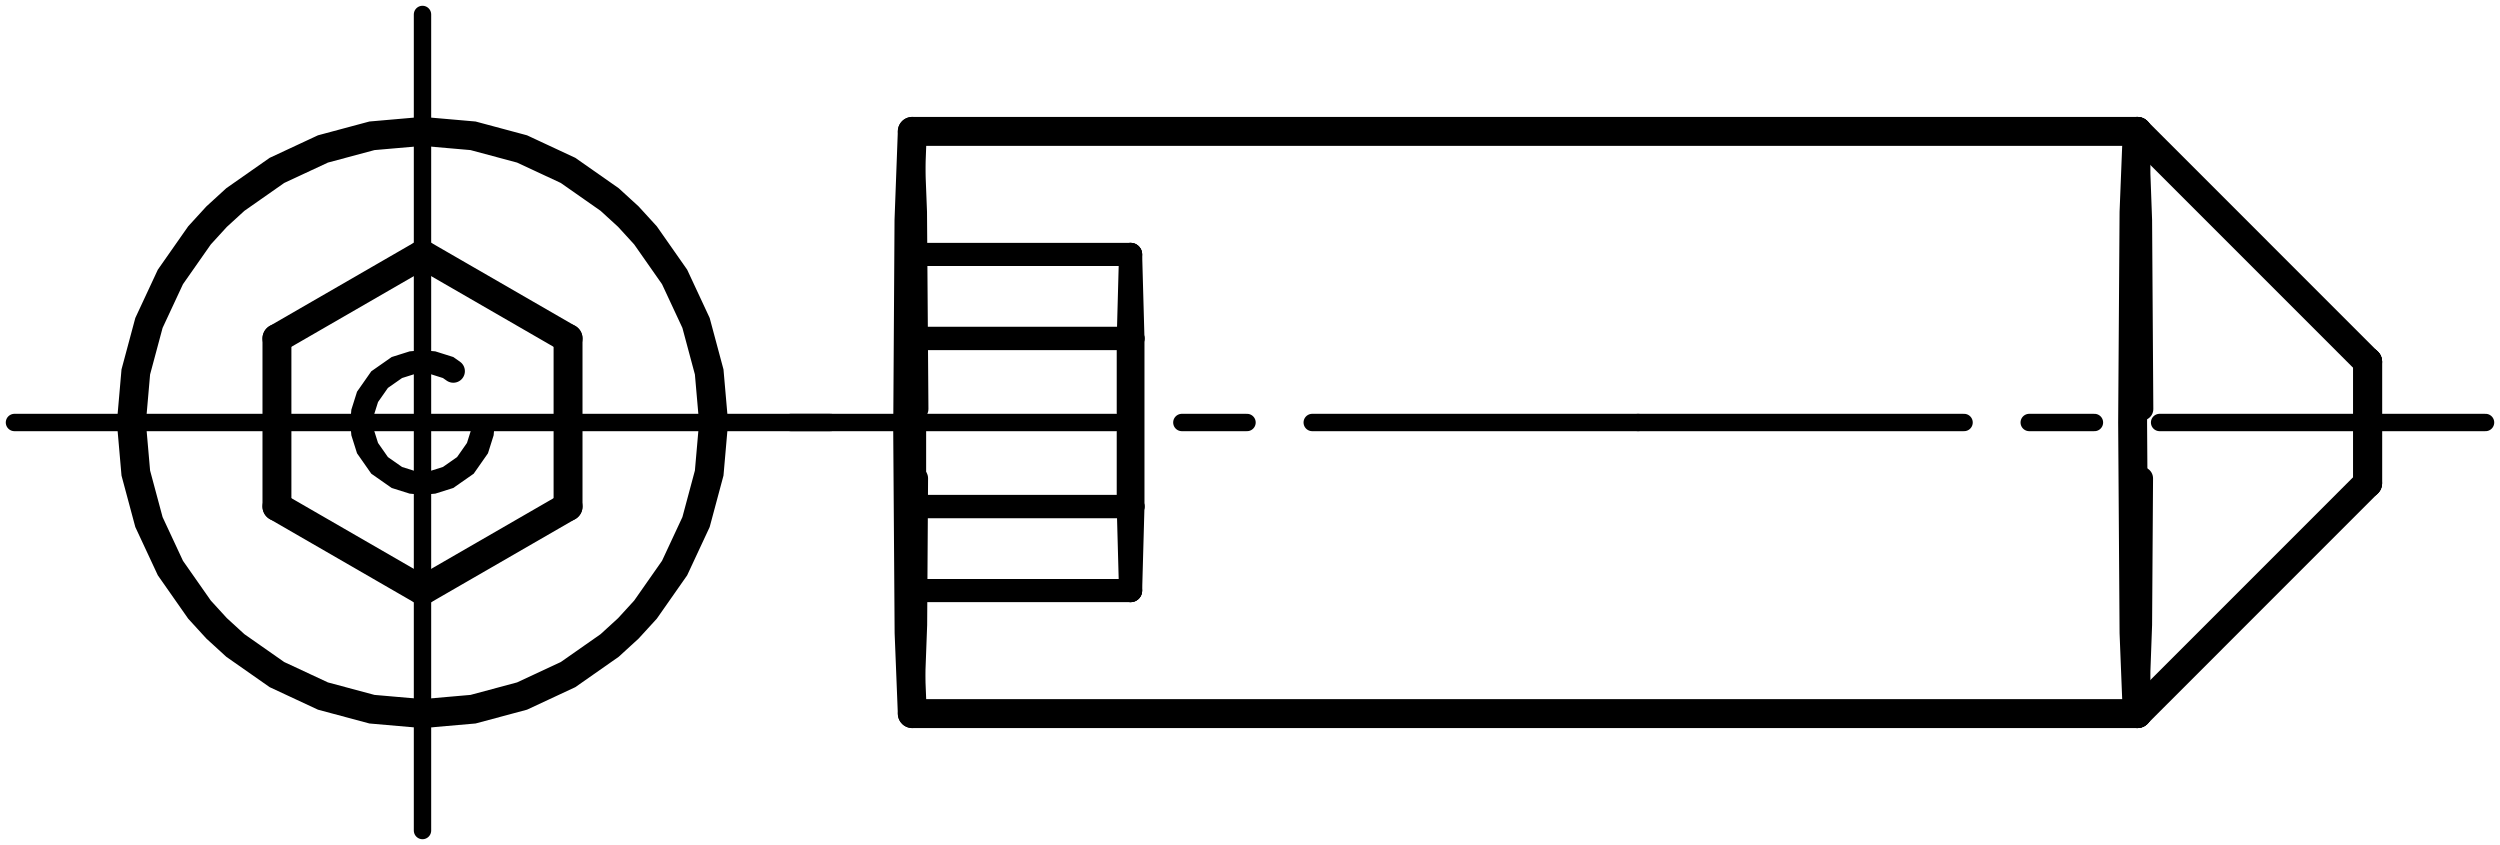
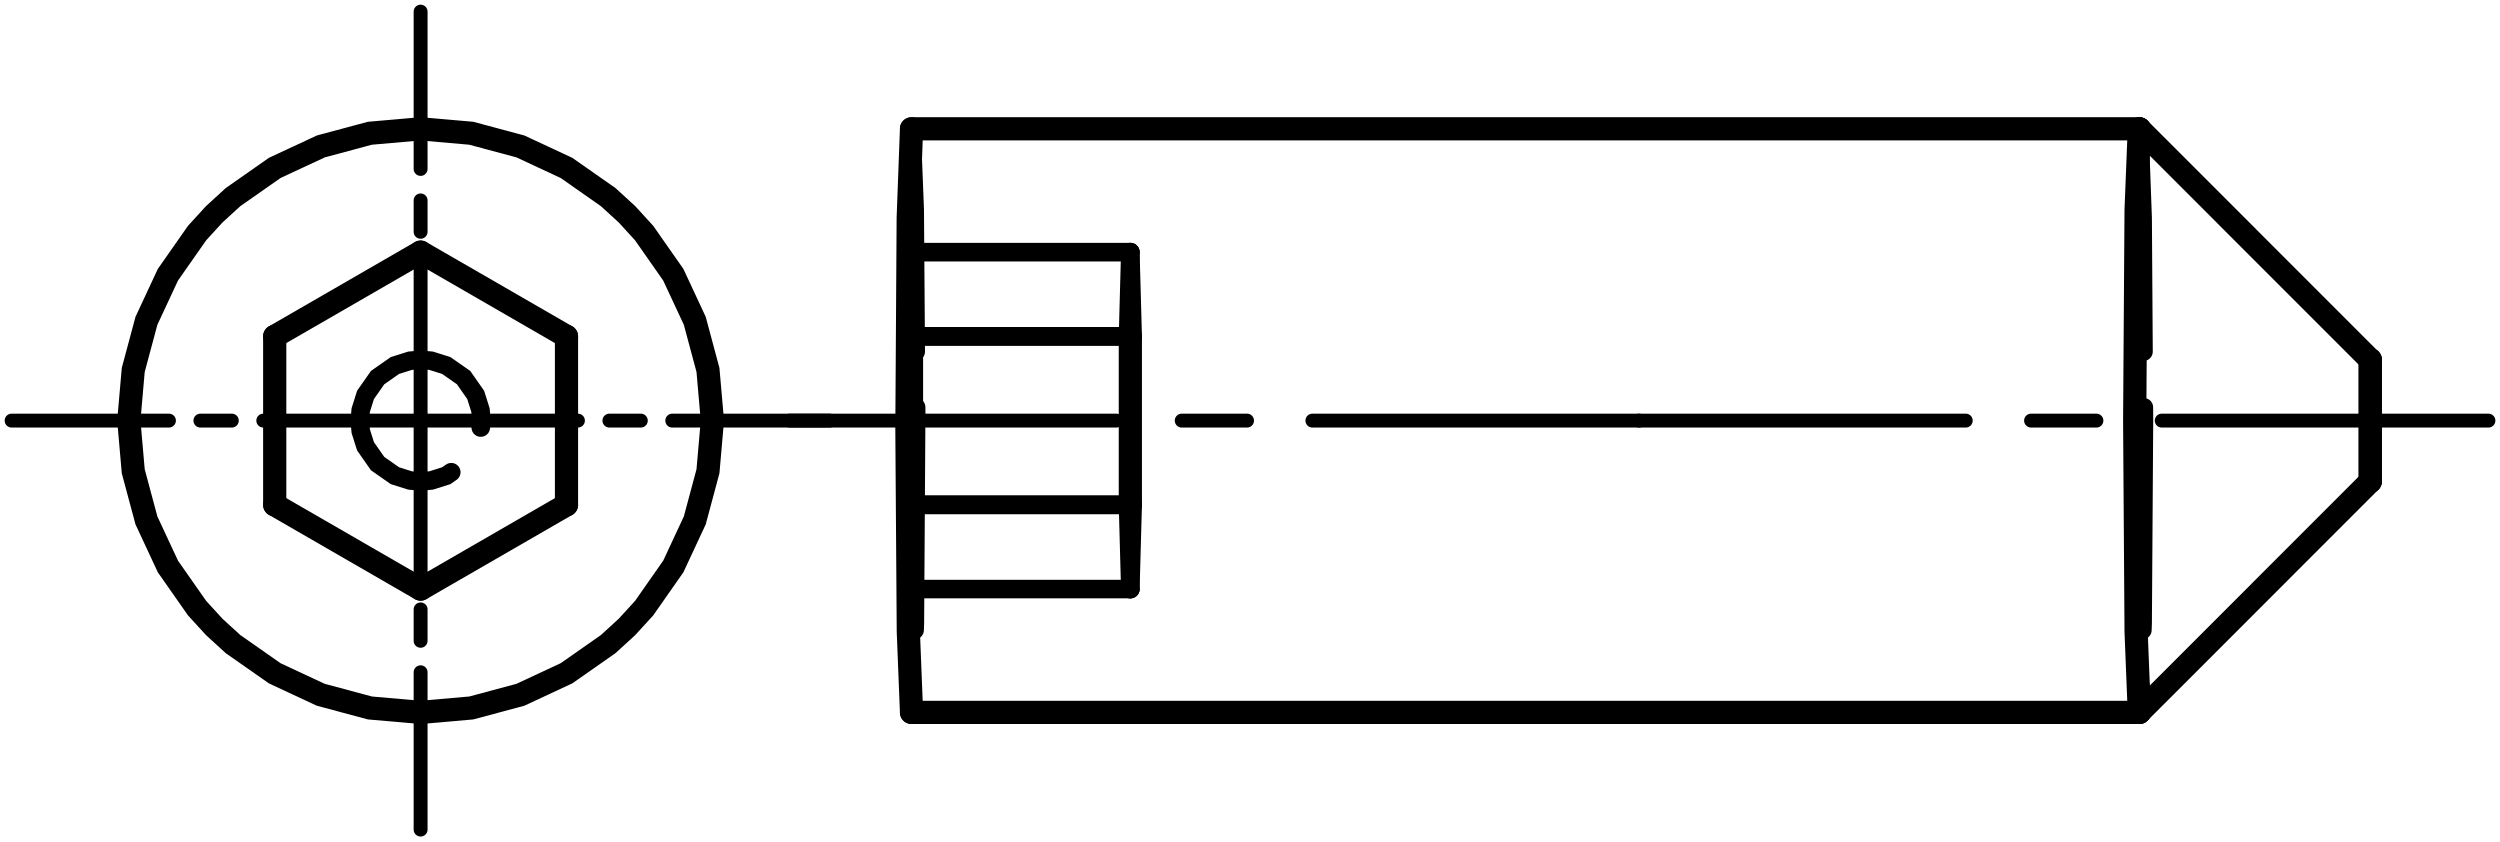
- <svg xmlns="http://www.w3.org/2000/svg" width="51.527mm" height="17.416mm" viewBox="-8.708 -8.708 51.527 17.416" version="1.1">
+ <svg xmlns="http://www.w3.org/2000/svg" width="51.408mm" height="17.297mm" viewBox="-8.649 -8.649 51.408 17.297" version="1.1">
  <g transform="scale(1,-1)" stroke-linecap="round">
-     <g fill="none" stroke="rgb(0,0,0)" stroke-width="0.596" id="Visible">
+     <g fill="none" stroke="rgb(0,0,0)" stroke-width="0.477" id="Visible">
      <path d="M 0.0,6.0 L -1.042,5.909 L -2.052,5.638 L -3.0,5.196 L -3.857,4.596 L -4.243,4.243 L -4.596,3.857 L -5.196,3.0 L -5.638,2.052 L -5.909,1.042 L -6.0,0.0 L -5.909,-1.042 L -5.638,-2.052 L -5.196,-3.0 L -4.596,-3.857 L -4.243,-4.243 L -3.857,-4.596 L -3.0,-5.196 L -2.052,-5.638 L -1.042,-5.909 L -0.0,-6.0 L 1.042,-5.909 L 2.052,-5.638 L 3.0,-5.196 L 3.857,-4.596 L 4.243,-4.243 L 4.596,-3.857 L 5.196,-3.0 L 5.638,-2.052 L 5.909,-1.042 L 6.0,-0.0 L 5.909,1.042 L 5.638,2.052 L 5.196,3.0 L 4.596,3.857 L 4.243,4.243 L 3.857,4.596 L 3.0,5.196 L 2.052,5.638 L 1.042,5.909 L 0.0,6.0" />
      <line x1="3.0" y1="1.732" x2="-0.0" y2="3.464" />
      <line x1="3.0" y1="-1.732" x2="3.0" y2="1.732" />
      <line x1="0.0" y1="-3.464" x2="3.0" y2="-1.732" />
      <line x1="-3.0" y1="-1.732" x2="0.0" y2="-3.464" />
      <line x1="-3.0" y1="1.732" x2="-3.0" y2="-1.732" />
      <line x1="0.0" y1="3.464" x2="-3.0" y2="1.732" />
      <path d="M 10.095,-6.0 L 10.029,-4.336 L 10.0,-0.167 L 10.027,4.169 L 10.095,6.0" />
      <line x1="35.342" y1="6.0" x2="35.343" y2="5.999" />
      <line x1="35.343" y1="-5.999" x2="35.342" y2="-6.0" />
      <path d="M 35.342,-6.0 L 35.276,-4.336 L 35.247,-0.0 L 35.276,4.335 L 35.342,6.0" />
      <line x1="10.095" y1="6.0" x2="35.342" y2="6.0" />
      <line x1="40.091" y1="1.25" x2="40.091" y2="1.25" />
      <line x1="40.091" y1="1.25" x2="40.091" y2="-1.25" />
      <line x1="40.091" y1="-1.25" x2="40.091" y2="1.25" />
      <line x1="10.095" y1="-6.0" x2="35.342" y2="-6.0" />
      <line x1="40.091" y1="1.25" x2="35.343" y2="5.999" />
      <line x1="40.091" y1="-1.25" x2="35.343" y2="-5.999" />
    </g>
-     <g fill="none" stroke="rgb(0,0,0)" stroke-width="0.477" id="Hidden" stroke-dasharray="5.722 1.43">
+     <g fill="none" stroke="rgb(0,0,0)" stroke-width="0.382" id="Hidden" stroke-dasharray="4.582 1.145">
      <path d="M 0.0,6.0 L -1.042,5.909 L -2.052,5.638 L -3.0,5.196 L -3.857,4.596 L -4.243,4.243 L -4.596,3.857 L -5.196,3.0 L -5.638,2.052 L -5.909,1.042 L -6.0,0.0 L -5.909,-1.042 L -5.638,-2.052 L -5.196,-3.0 L -4.596,-3.857 L -4.243,-4.243 L -3.857,-4.596 L -3.0,-5.196 L -2.052,-5.638 L -1.042,-5.909 L -0.0,-6.0 L 1.042,-5.909 L 2.052,-5.638 L 3.0,-5.196 L 3.857,-4.596 L 4.243,-4.243 L 4.596,-3.857 L 5.196,-3.0 L 5.638,-2.052 L 5.909,-1.042 L 6.0,-0.0 L 5.909,1.042 L 5.638,2.052 L 5.196,3.0 L 4.596,3.857 L 4.243,4.243 L 3.857,4.596 L 3.0,5.196 L 2.052,5.638 L 1.042,5.909 L 0.0,6.0" />
      <line x1="3.0" y1="1.732" x2="-0.0" y2="3.464" />
      <line x1="3.0" y1="-1.732" x2="3.0" y2="1.732" />
      <line x1="0.0" y1="-3.464" x2="3.0" y2="-1.732" />
      <line x1="-3.0" y1="-1.732" x2="0.0" y2="-3.464" />
      <line x1="-3.0" y1="1.732" x2="-3.0" y2="-1.732" />
      <line x1="0.0" y1="3.464" x2="-3.0" y2="1.732" />
      <path d="M 0.0,1.25 L -0.217,1.231 L -0.528,1.133 L -0.884,0.884 L -1.133,0.528 L -1.231,0.217 L -1.25,-0.0 L -1.231,-0.217 L -1.133,-0.528 L -0.884,-0.884 L -0.528,-1.133 L -0.217,-1.231 L -0.0,-1.25 L 0.217,-1.231 L 0.528,-1.133 L 0.884,-0.884 L 1.133,-0.528 L 1.231,-0.217 L 1.25,0.0 L 1.231,0.217 L 1.133,0.528 L 0.884,0.884 L 0.528,1.133 L 0.217,1.231 L 0.0,1.25" />
      <path d="M 10.095,6.0 L 10.16,4.336 L 10.19,0.167 L 10.163,-4.169 L 10.095,-6.0" />
      <line x1="10.047" y1="1.732" x2="10.095" y2="3.464" />
      <line x1="10.047" y1="-1.732" x2="10.047" y2="1.732" />
      <line x1="10.095" y1="-3.464" x2="10.047" y2="-1.732" />
      <line x1="10.142" y1="-1.732" x2="10.095" y2="-3.464" />
      <line x1="10.142" y1="1.732" x2="10.142" y2="-1.732" />
      <line x1="10.095" y1="3.464" x2="10.142" y2="1.732" />
      <path d="M 35.343,5.999 L 35.41,4.168 L 35.437,0.0 L 35.41,-4.168 L 35.343,-5.999" />
      <line x1="14.547" y1="1.732" x2="14.594" y2="3.464" />
      <line x1="14.594" y1="3.464" x2="10.095" y2="3.464" />
      <line x1="14.547" y1="1.732" x2="10.047" y2="1.732" />
      <line x1="14.547" y1="-1.732" x2="14.547" y2="1.732" />
      <line x1="14.547" y1="-1.732" x2="10.047" y2="-1.732" />
      <line x1="14.594" y1="-3.464" x2="14.547" y2="-1.732" />
      <line x1="14.594" y1="-3.464" x2="10.095" y2="-3.464" />
      <line x1="14.642" y1="-1.732" x2="14.594" y2="-3.464" />
      <line x1="14.642" y1="-1.732" x2="10.142" y2="-1.732" />
      <line x1="14.642" y1="1.732" x2="14.642" y2="-1.732" />
      <line x1="14.642" y1="1.732" x2="10.142" y2="1.732" />
      <line x1="14.594" y1="3.464" x2="14.642" y2="1.732" />
    </g>
-     <g fill="none" stroke="rgb(0,0,0)" stroke-width="0.358" id="Center">
-       <line x1="0.0" y1="0.0" x2="-8.41" y2="0.0" />
-       <line x1="0.0" y1="0.0" x2="8.41" y2="0.0" />
-       <line x1="0.0" y1="0.0" x2="0.0" y2="-8.41" />
-       <line x1="0.0" y1="0.0" x2="0.0" y2="8.41" />
+     <g fill="none" stroke="rgb(0,0,0)" stroke-width="0.286" id="Center">
+       <line x1="0.0" y1="0.0" x2="-3.235" y2="0.0" />
+       <line x1="-3.882" y1="0.0" x2="-4.528" y2="0.0" />
+       <line x1="-5.175" y1="0.0" x2="-8.41" y2="0.0" />
+       <line x1="0.0" y1="0.0" x2="3.235" y2="0.0" />
+       <line x1="3.882" y1="0.0" x2="4.528" y2="0.0" />
+       <line x1="5.175" y1="0.0" x2="8.41" y2="0.0" />
+       <line x1="0.0" y1="0.0" x2="0.0" y2="-3.235" />
+       <line x1="0.0" y1="-3.882" x2="0.0" y2="-4.528" />
+       <line x1="0.0" y1="-5.175" x2="0.0" y2="-8.41" />
+       <line x1="0.0" y1="0.0" x2="0.0" y2="3.235" />
+       <line x1="0.0" y1="3.882" x2="0.0" y2="4.528" />
+       <line x1="0.0" y1="5.175" x2="0.0" y2="8.41" />
      <line x1="25.055" y1="0.0" x2="18.338" y2="0.0" />
      <line x1="16.994" y1="0.0" x2="15.651" y2="0.0" />
      <line x1="14.307" y1="0.0" x2="7.59" y2="0.0" />
      <line x1="25.055" y1="0.0" x2="31.773" y2="0.0" />
      <line x1="33.116" y1="0.0" x2="34.46" y2="0.0" />
      <line x1="35.803" y1="0.0" x2="42.521" y2="0.0" />
    </g>
  </g>
</svg>
